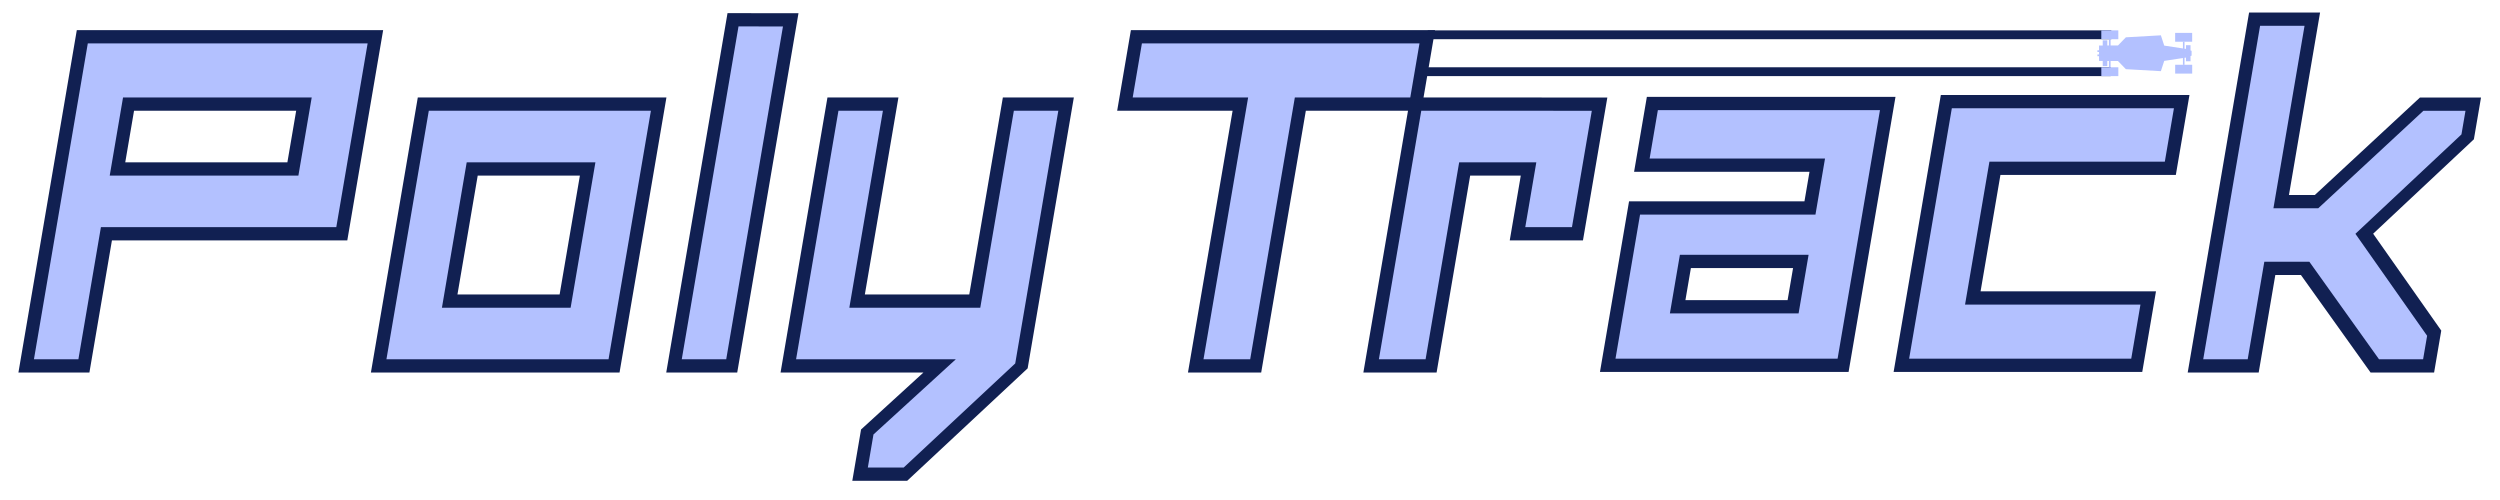
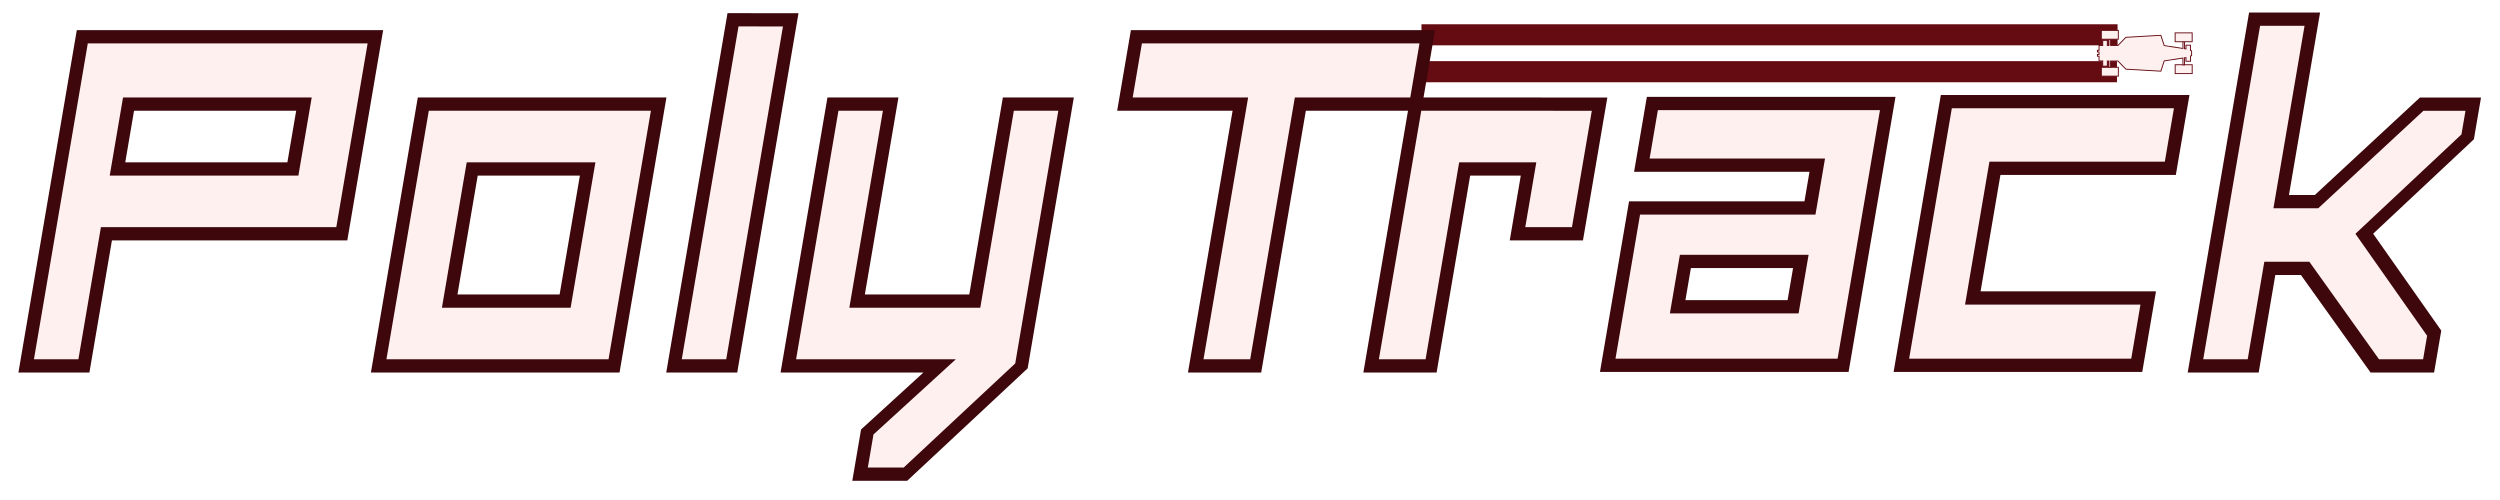
- <svg xmlns="http://www.w3.org/2000/svg" width="1000" height="200" viewBox="0 0 264.583 52.917" version="1.1" id="svg5" xml:space="preserve">
-   <defs id="defs2" />
-   <g id="layer1">
-     <g aria-label="PolyTrack" id="text382" style="font-size:59.213px;font-family:Impact;-inkscape-font-specification:Impact;fill:#28346a;stroke:#212b58;stroke-width:1.323">
-       <g id="g5117">
-         <g id="g5128" transform="matrix(1,0,-0.1914652,1,7.83031,0)">
-           <rect style="font-size:59.213px;font-family:Impact;-inkscape-font-specification:Impact;fill:#112052;fill-opacity:1;stroke:none;stroke-width:0.371;stroke-dasharray:none;stroke-opacity:1" id="rect19982-1" width="72.351" height="0.952" x="143.269" y="3.273" transform="matrix(1,0,0.1880493,0.9821596,0,0)" />
-           <rect style="font-size:59.213px;font-family:Impact;-inkscape-font-specification:Impact;fill:#112052;fill-opacity:1;stroke:none;stroke-width:0.372;stroke-dasharray:none;stroke-opacity:1" id="rect19982-1-3" width="72.939" height="0.952" x="142.615" y="7.249" transform="matrix(1,0,0.1880493,0.9821596,0,0)" />
-           <g id="g872" transform="matrix(0.07480357,0,0.01424868,0.07441914,212.3713,-1.984747)" style="fill:#b3c1ff;fill-opacity:1">
-             <rect y="122.351" x="24.19" height="12.568" width="24.072" id="rect827" style="opacity:1;fill:#b3c1ff;fill-opacity:1;stroke:none;stroke-width:10;stroke-linecap:square;stroke-linejoin:bevel;stroke-miterlimit:4;stroke-dasharray:none;stroke-opacity:1;paint-order:stroke fill markers" />
-             <rect y="118.765" x="128.671" height="12.568" width="24.072" id="rect827-6" style="opacity:1;fill:#b3c1ff;fill-opacity:1;stroke:none;stroke-width:10;stroke-linecap:square;stroke-linejoin:bevel;stroke-miterlimit:4;stroke-dasharray:none;stroke-opacity:1;paint-order:stroke fill markers" />
-             <path id="path844" d="m 20.939,104.171 h -2.297 v 2.408 h 2.305 v 6.765 h 5.22 v 7.365 h 6.469 v -7.276 h 2.303 v 8.977 h 2.386 v -8.989 h 10.371 l 11.221,11.623 49.515,2.835 4.748,-14.623 26.468,-4.047 v 9.689 h 2.238 v -10.023 l 2.051,-0.309 v 5.233 h 6.451 v -7.438 l 1.528,-0.551 2.3e-4,-6.842 -1.528,-0.551 v -7.438 h -6.451 v 5.233 l -2.051,-0.309 V 85.881 h -2.238 v 9.689 l -26.468,-4.047 -4.748,-14.623 -49.515,2.835 -11.221,11.623 H 37.325 v -8.989 h -2.386 v 8.977 H 32.636 V 84.07 H 26.168 v 7.365 h -5.22 v 6.765 h -2.305 v 2.408 h 2.297 z" style="fill:#b3c1ff;fill-opacity:1;stroke:none;stroke-width:0.265px;stroke-linecap:butt;stroke-linejoin:miter;stroke-opacity:1" />
-             <rect transform="scale(1,-1)" y="-82.428" x="24.155" height="12.568" width="24.072" id="rect827-9" style="opacity:1;fill:#b3c1ff;fill-opacity:1;stroke:none;stroke-width:10;stroke-linecap:square;stroke-linejoin:bevel;stroke-miterlimit:4;stroke-dasharray:none;stroke-opacity:1;paint-order:stroke fill markers" />
-             <rect transform="scale(1,-1)" y="-86.015" x="128.636" height="12.568" width="24.072" id="rect827-6-8" style="opacity:1;fill:#b3c1ff;fill-opacity:1;stroke:none;stroke-width:10;stroke-linecap:square;stroke-linejoin:bevel;stroke-miterlimit:4;stroke-dasharray:none;stroke-opacity:1;paint-order:stroke fill markers" />
-           </g>
-           <path id="path4993" style="font-family:'FORCED SQUARE';-inkscape-font-specification:'FORCED SQUARE';fill:#b3c1ff;fill-opacity:1;stroke:#112052;stroke-width:1.404;stroke-dasharray:none;stroke-opacity:1" d="m 231.169,2.029 0.769,36.696 h 6.109 l -0.216,-10.323 h 3.737 l 9.35,10.323 h 5.694 l -0.072,-3.463 -9.413,-10.522 8.978,-10.256 -0.072,-3.463 h -5.457 l -9.155,10.322 H 237.682 L 237.278,2.029 Z m -161.022,0.066 0.768,36.629 h 6.109 L 76.256,2.096 Z M 1.624,3.894 2.354,38.725 H 8.463 L 8.169,24.739 H 33.079 L 32.643,3.894 Z m 111.56,0 0.15,7.126 h 12.217 l 0.581,27.705 h 6.346 l -0.58,-27.705 h 12.217 l -0.149,-7.126 z m 30.931,7.126 0.58,27.705 h 6.346 L 150.604,17.88 h 6.761 l 0.144,6.86 h 6.346 l -0.287,-13.719 z m 56.101,-0.267 0.585,27.905 h 24.91 l -0.15,-7.126 h -18.564 l -0.287,-13.72 h 18.564 l -0.148,-7.059 z m -31.074,0.2 0.137,6.526 h 18.564 l 0.095,4.529 h -18.564 l 0.349,16.65 h 24.909 l -0.58,-27.705 z M 7.882,11.02 h 18.564 l 0.144,6.86 H 8.026 Z m 31.196,0 0.581,27.705 H 64.569 L 63.988,11.02 Z m 43.355,0 0.581,27.705 h 16.013 l -6.319,6.993 0.093,4.462 h 4.804 L 107.686,38.725 107.106,11.02 h -6.109 l 0.437,20.845 H 88.979 L 88.542,11.02 Z M 45.568,17.88 H 57.786 L 58.079,31.866 H 45.862 Z M 175.838,27.67 h 12.217 l 0.1,4.795 h -12.217 z" />
-         </g>
+ <svg xmlns="http://www.w3.org/2000/svg" width="1000" height="200" viewBox="0 0 264.583 52.917" version="1.1">
+   <g aria-label="PolyTrack" style="font-size:59.213px;font-family:Impact;fill:#b5121b;stroke:#650b12;stroke-width:1.323">
+     <g transform="matrix(1,0,-0.1914652,1,7.83031,0)">
+       <rect width="72.351" height="0.952" x="143.269" y="3.273" transform="matrix(1,0,0.1880493,0.9821596,0,0)" fill="#3d070b" />
+       <rect width="72.939" height="0.952" x="142.615" y="7.249" transform="matrix(1,0,0.1880493,0.9821596,0,0)" fill="#3d070b" />
+       <g transform="matrix(0.07480357,0,0.01424868,0.07441914,212.3713,-1.984747)" fill="#fff0f0">
+         <rect y="122.351" x="24.19" height="12.568" width="24.072" />
+         <rect y="118.765" x="128.671" height="12.568" width="24.072" />
+         <path d="m 20.939,104.171 h -2.297 v 2.408 h 2.305 v 6.765 h 5.22 v 7.365 h 6.469 v -7.276 h 2.303 v 8.977 h 2.386 v -8.989 h 10.371 l 11.221,11.623 49.515,2.835 4.748,-14.623 26.468,-4.047 v 9.689 h 2.238 v -10.023 l 2.051,-0.309 v 5.233 h 6.451 v -7.438 l 1.528,-0.551 2.3e-4,-6.842 -1.528,-0.551 v -7.438 h -6.451 v 5.233 l -2.051,-0.309 V 85.881 h -2.238 v 9.689 l -26.468,-4.047 -4.748,-14.623 -49.515,2.835 -11.221,11.623 H 37.325 v -8.989 h -2.386 v 8.977 H 32.636 V 84.07 H 26.168 v 7.365 h -5.22 v 6.765 h -2.305 v 2.408 h 2.297 z" />
+         <rect transform="scale(1,-1)" y="-82.428" x="24.155" height="12.568" width="24.072" />
+         <rect transform="scale(1,-1)" y="-86.015" x="128.636" height="12.568" width="24.072" />
      </g>
+       <path style="fill:#fff0f0;stroke:#3d070b;stroke-width:1.404" d="m 231.169,2.029 0.769,36.696 h 6.109 l -0.216,-10.323 h 3.737 l 9.35,10.323 h 5.694 l -0.072,-3.463 -9.413,-10.522 8.978,-10.256 -0.072,-3.463 h -5.457 l -9.155,10.322 H 237.682 L 237.278,2.029 Z m -161.022,0.066 0.768,36.629 h 6.109 L 76.256,2.096 Z M 1.624,3.894 2.354,38.725 H 8.463 L 8.169,24.739 H 33.079 L 32.643,3.894 Z m 111.56,0 0.15,7.126 h 12.217 l 0.581,27.705 h 6.346 l -0.58,-27.705 h 12.217 l -0.149,-7.126 z m 30.931,7.126 0.58,27.705 h 6.346 L 150.604,17.88 h 6.761 l 0.144,6.86 h 6.346 l -0.287,-13.719 z m 56.101,-0.267 0.585,27.905 h 24.91 l -0.15,-7.126 h -18.564 l -0.287,-13.72 h 18.564 l -0.148,-7.059 z m -31.074,0.2 0.137,6.526 h 18.564 l 0.095,4.529 h -18.564 l 0.349,16.65 h 24.909 l -0.58,-27.705 z M 7.882,11.02 h 18.564 l 0.144,6.86 H 8.026 Z m 31.196,0 0.581,27.705 H 64.569 L 63.988,11.02 Z m 43.355,0 0.581,27.705 h 16.013 l -6.319,6.993 0.093,4.462 h 4.804 L 107.686,38.725 107.106,11.02 h -6.109 l 0.437,20.845 H 88.979 L 88.542,11.02 Z M 45.568,17.88 H 57.786 L 58.079,31.866 H 45.862 Z M 175.838,27.67 h 12.217 l 0.1,4.795 h -12.217 z" />
    </g>
  </g>
</svg>
